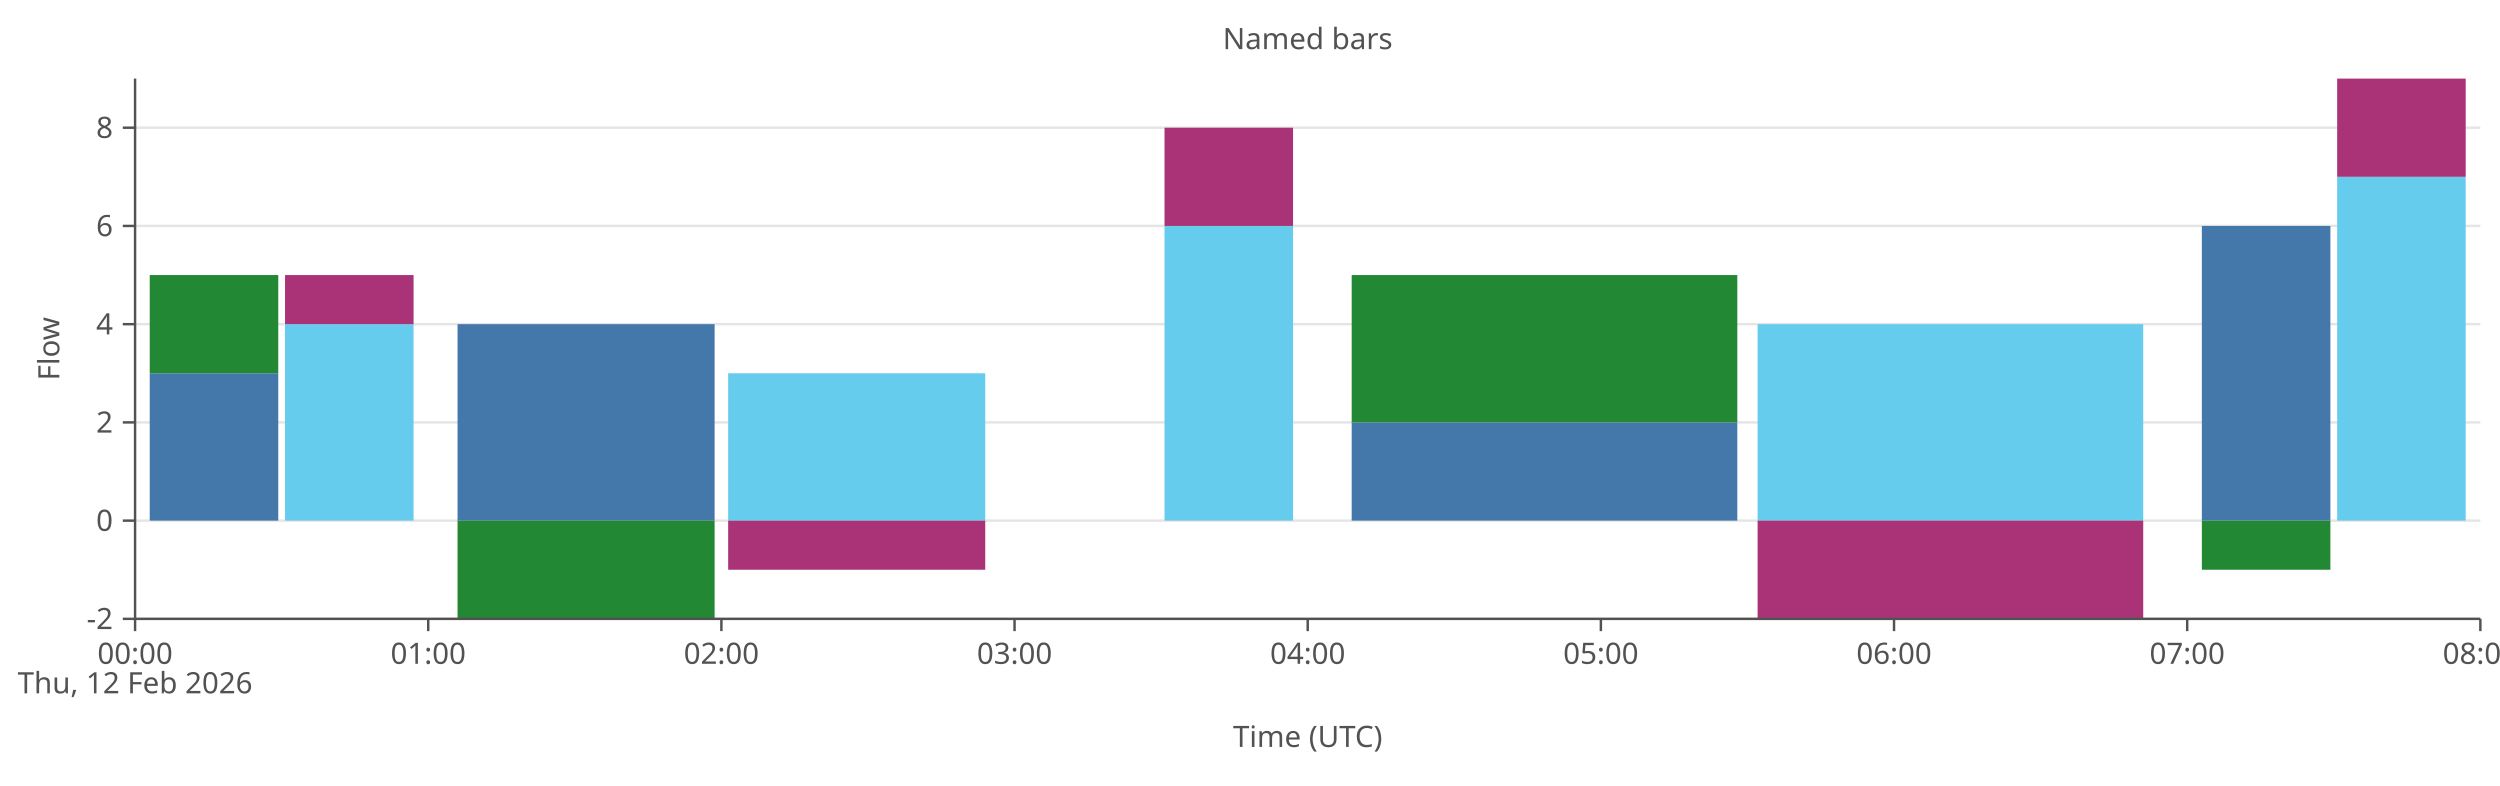
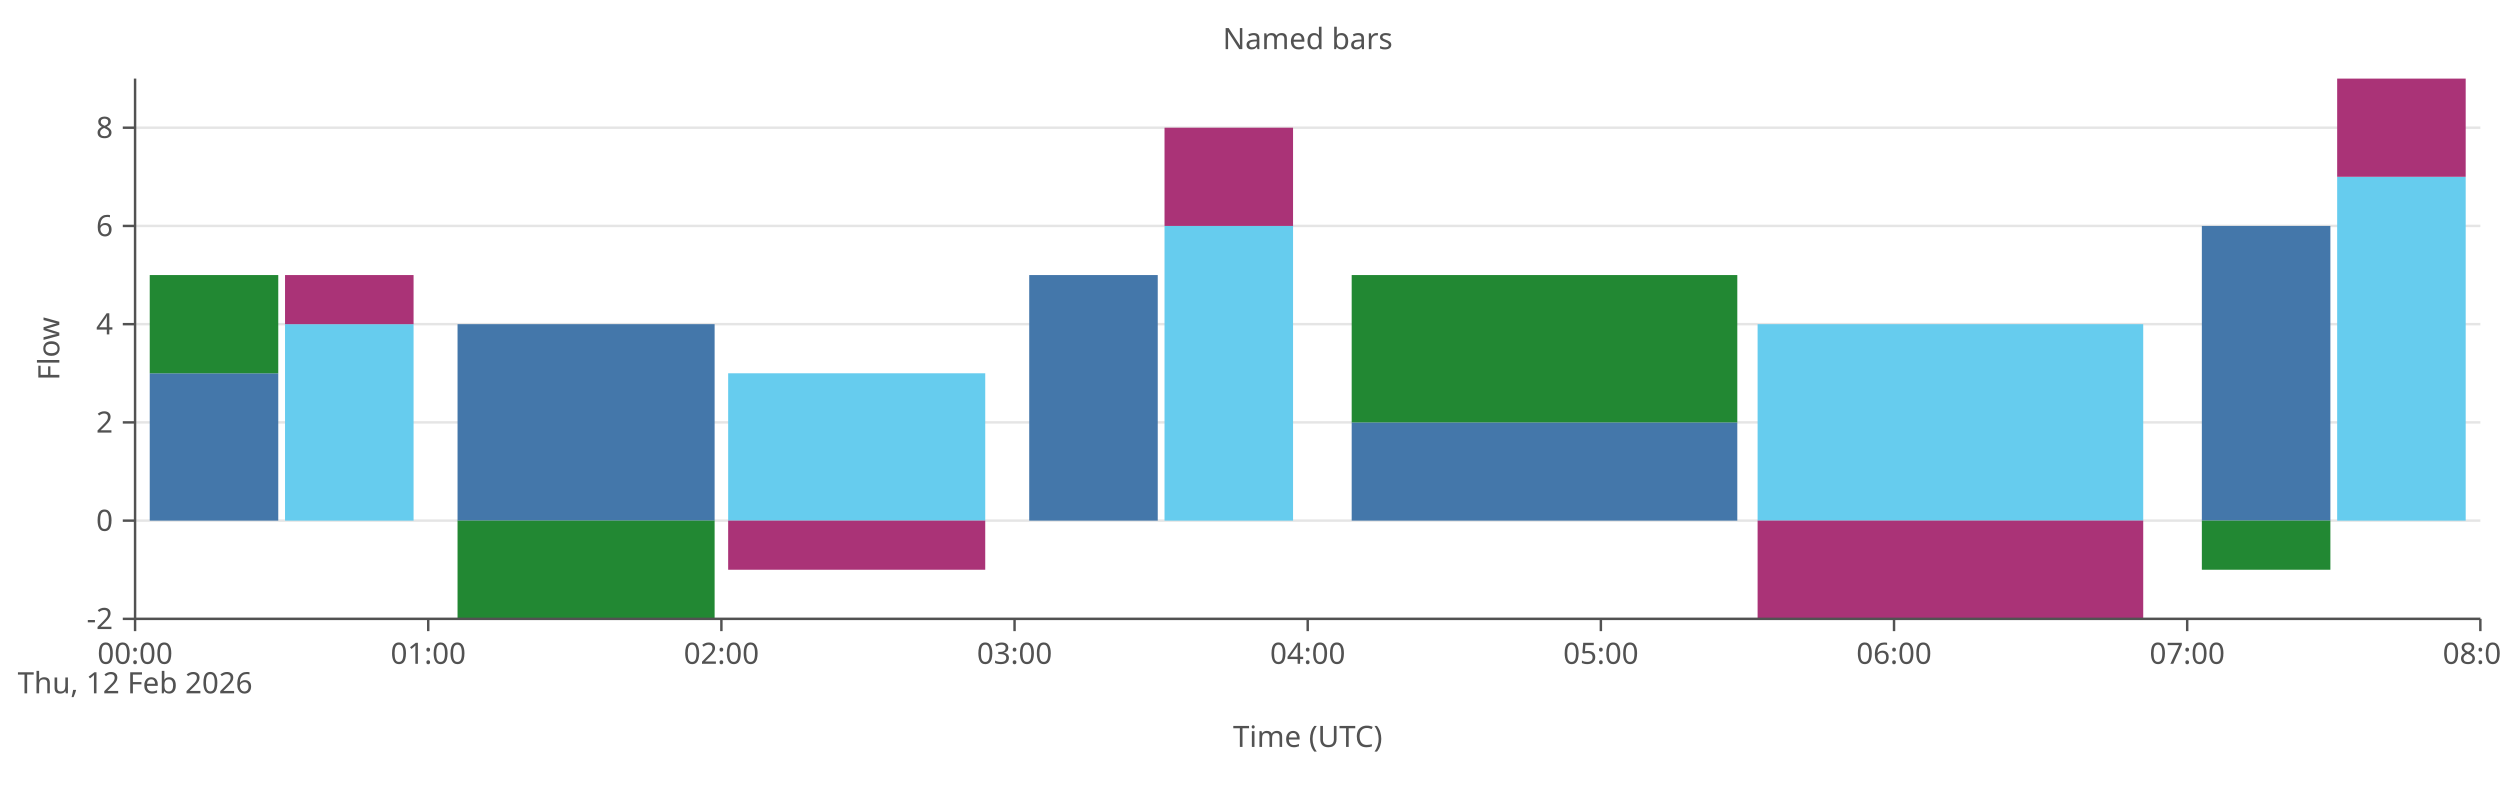
<svg xmlns="http://www.w3.org/2000/svg" class="fews-chart" role="img" style="display: block; color: rgb(82, 82, 82); font-family: sans-serif; font-size: 12px; width: 1018px; height: 320px; overflow: hidden; background-color: rgba(0, 0, 0, 0); background-image: none; background-position: 0% 0%; background-repeat: repeat; background-size: auto; font-weight: 400; line-height: 18px; color-scheme: light dark; letter-spacing: normal; word-spacing: 0px; text-rendering: auto; shape-rendering: auto;" width="1018" height="320" viewBox="0 0 1018 320" aria-label="Named bars">
  <rect width="955" height="220" display="" x="55" y="32" fill="var(--fews-chart-background, #ffffff)" />
  <path display="none" fill="var(--fews-chart-background, #ffffff)" />
  <defs>
    <clipPath id="fews-visual-clip">
      <rect x="55" y="32" width="955" height="220" />
    </clipPath>
  </defs>
  <g data-layer="grid" stroke="var(--fews-chart-grid, #e5e5e5)">
    <line x1="55" x2="1010" y1="252" y2="252" stroke="inherit" />
    <line x1="55" x2="1010" y1="212" y2="212" stroke="inherit" />
    <line x1="55" x2="1010" y1="172" y2="172" stroke="inherit" />
    <line x1="55" x2="1010" y1="132" y2="132" stroke="inherit" />
    <line x1="55" x2="1010" y1="92" y2="92" stroke="inherit" />
    <line x1="55" x2="1010" y1="52" y2="52" stroke="inherit" />
  </g>
  <g data-layer="marks" clip-path="url(#fews-visual-clip)">
    <g data-mark="bar" data-mark-id="named">
      <rect data-mark="bar-segment" data-key="[&quot;upstream&quot;,0]" data-layer-id="upstream" data-sample-id="0" x="60.969" y="152" width="52.341" height="60" fill="#4477aa" fill-opacity="1" stroke="none" stroke-width="0" />
      <rect data-mark="bar-segment" data-key="[&quot;lateral&quot;,0]" data-layer-id="lateral" data-sample-id="0" x="60.969" y="112" width="52.341" height="40" fill="#228833" fill-opacity="1" stroke="none" stroke-width="0" />
      <rect data-mark="bar-segment" data-key="[&quot;forecast-upstream&quot;,0]" data-layer-id="forecast-upstream" data-sample-id="0" x="116.065" y="132" width="52.341" height="80" fill="#66ccee" fill-opacity="1" stroke="none" stroke-width="0" />
      <rect data-mark="bar-segment" data-key="[&quot;forecast-lateral&quot;,0]" data-layer-id="forecast-lateral" data-sample-id="0" x="116.065" y="112" width="52.341" height="20" fill="#aa3377" fill-opacity="1" stroke="none" stroke-width="0" />
      <rect data-mark="bar-segment" data-key="[&quot;upstream&quot;,1]" data-layer-id="upstream" data-sample-id="1" x="186.312" y="132" width="104.683" height="80" fill="#4477aa" fill-opacity="1" stroke="none" stroke-width="0" />
      <rect data-mark="bar-segment" data-key="[&quot;lateral&quot;,1]" data-layer-id="lateral" data-sample-id="1" x="186.312" y="212" width="104.683" height="40" fill="#228833" fill-opacity="1" stroke="none" stroke-width="0" />
      <rect data-mark="bar-segment" data-key="[&quot;forecast-upstream&quot;,1]" data-layer-id="forecast-upstream" data-sample-id="1" x="296.505" y="152" width="104.683" height="60" fill="#66ccee" fill-opacity="1" stroke="none" stroke-width="0" />
      <rect data-mark="bar-segment" data-key="[&quot;forecast-lateral&quot;,1]" data-layer-id="forecast-lateral" data-sample-id="1" x="296.505" y="212" width="104.683" height="20" fill="#aa3377" fill-opacity="1" stroke="none" stroke-width="0" />
+       <rect data-mark="bar-segment" data-key="[&quot;upstream&quot;,2]" data-layer-id="upstream" data-sample-id="2" x="419.094" y="112" width="52.341" height="100" fill="#4477aa" fill-opacity="1" stroke="none" stroke-width="0" />
      <rect data-mark="bar-segment" data-key="[&quot;forecast-upstream&quot;,2]" data-layer-id="forecast-upstream" data-sample-id="2" x="474.19" y="92" width="52.341" height="120" fill="#66ccee" fill-opacity="1" stroke="none" stroke-width="0" />
      <rect data-mark="bar-segment" data-key="[&quot;forecast-lateral&quot;,2]" data-layer-id="forecast-lateral" data-sample-id="2" x="474.19" y="52" width="52.341" height="40" fill="#aa3377" fill-opacity="1" stroke="none" stroke-width="0" />
      <rect data-mark="bar-segment" data-key="[&quot;upstream&quot;,3]" data-layer-id="upstream" data-sample-id="3" x="550.406" y="172" width="157.024" height="40" fill="#4477aa" fill-opacity="1" stroke="none" stroke-width="0" />
      <rect data-mark="bar-segment" data-key="[&quot;lateral&quot;,3]" data-layer-id="lateral" data-sample-id="3" x="550.406" y="112" width="157.024" height="60" fill="#228833" fill-opacity="1" stroke="none" stroke-width="0" />
      <rect data-mark="bar-segment" data-key="[&quot;forecast-upstream&quot;,3]" data-layer-id="forecast-upstream" data-sample-id="3" x="715.695" y="132" width="157.024" height="80" fill="#66ccee" fill-opacity="1" stroke="none" stroke-width="0" />
      <rect data-mark="bar-segment" data-key="[&quot;forecast-lateral&quot;,3]" data-layer-id="forecast-lateral" data-sample-id="3" x="715.695" y="212" width="157.024" height="40" fill="#aa3377" fill-opacity="1" stroke="none" stroke-width="0" />
      <rect data-mark="bar-segment" data-key="[&quot;upstream&quot;,4]" data-layer-id="upstream" data-sample-id="4" x="896.594" y="92" width="52.341" height="120" fill="#4477aa" fill-opacity="1" stroke="none" stroke-width="0" />
      <rect data-mark="bar-segment" data-key="[&quot;lateral&quot;,4]" data-layer-id="lateral" data-sample-id="4" x="896.594" y="212" width="52.341" height="20" fill="#228833" fill-opacity="1" stroke="none" stroke-width="0" />
      <rect data-mark="bar-segment" data-key="[&quot;forecast-upstream&quot;,4]" data-layer-id="forecast-upstream" data-sample-id="4" x="951.69" y="72" width="52.341" height="140" fill="#66ccee" fill-opacity="1" stroke="none" stroke-width="0" />
      <rect data-mark="bar-segment" data-key="[&quot;forecast-lateral&quot;,4]" data-layer-id="forecast-lateral" data-sample-id="4" x="951.69" y="32" width="52.341" height="40" fill="#aa3377" fill-opacity="1" stroke="none" stroke-width="0" />
    </g>
  </g>
  <g data-layer="axes">
    <g data-scale="t" data-position="bottom" fill="currentColor">
      <line x1="55" x2="1010" y1="252" y2="252" stroke="currentColor" />
      <line x1="55" y1="252" x2="55" y2="257" stroke="currentColor" />
      <text x="55" y="261" text-anchor="middle" dominant-baseline="hanging" font-family="sans-serif" font-size="12" font-weight="normal" style="font-variant-numeric: tabular-nums;">00:00</text>
      <text x="55" y="273" text-anchor="middle" dominant-baseline="hanging" data-tick-context="" font-family="sans-serif" font-size="12" font-weight="normal" style="font-variant-numeric: tabular-nums;">Thu, 12 Feb 2026</text>
      <line x1="174.375" y1="252" x2="174.375" y2="257" stroke="currentColor" />
      <text x="174.375" y="261" text-anchor="middle" dominant-baseline="hanging" font-family="sans-serif" font-size="12" font-weight="normal" style="font-variant-numeric: tabular-nums;">01:00</text>
      <line x1="293.75" y1="252" x2="293.75" y2="257" stroke="currentColor" />
      <text x="293.75" y="261" text-anchor="middle" dominant-baseline="hanging" font-family="sans-serif" font-size="12" font-weight="normal" style="font-variant-numeric: tabular-nums;">02:00</text>
      <line x1="413.125" y1="252" x2="413.125" y2="257" stroke="currentColor" />
      <text x="413.125" y="261" text-anchor="middle" dominant-baseline="hanging" font-family="sans-serif" font-size="12" font-weight="normal" style="font-variant-numeric: tabular-nums;">03:00</text>
      <line x1="532.5" y1="252" x2="532.5" y2="257" stroke="currentColor" />
      <text x="532.5" y="261" text-anchor="middle" dominant-baseline="hanging" font-family="sans-serif" font-size="12" font-weight="normal" style="font-variant-numeric: tabular-nums;">04:00</text>
      <line x1="651.875" y1="252" x2="651.875" y2="257" stroke="currentColor" />
      <text x="651.875" y="261" text-anchor="middle" dominant-baseline="hanging" font-family="sans-serif" font-size="12" font-weight="normal" style="font-variant-numeric: tabular-nums;">05:00</text>
      <line x1="771.25" y1="252" x2="771.25" y2="257" stroke="currentColor" />
      <text x="771.25" y="261" text-anchor="middle" dominant-baseline="hanging" font-family="sans-serif" font-size="12" font-weight="normal" style="font-variant-numeric: tabular-nums;">06:00</text>
      <line x1="890.625" y1="252" x2="890.625" y2="257" stroke="currentColor" />
      <text x="890.625" y="261" text-anchor="middle" dominant-baseline="hanging" font-family="sans-serif" font-size="12" font-weight="normal" style="font-variant-numeric: tabular-nums;">07:00</text>
      <line x1="1010" y1="252" x2="1010" y2="257" stroke="currentColor" />
      <text x="1010" y="261" text-anchor="middle" dominant-baseline="hanging" font-family="sans-serif" font-size="12" font-weight="normal" style="font-variant-numeric: tabular-nums;">08:00</text>
      <text x="532.5" y="300" text-anchor="middle" dominant-baseline="middle" data-axis-caption="" font-family="sans-serif" font-size="12" font-weight="normal" style="font-variant-numeric: normal;">Time (UTC)</text>
    </g>
    <g data-scale="q" data-position="left" fill="currentColor">
      <line x1="55" x2="55" y1="32" y2="252" stroke="currentColor" />
      <line x1="55" y1="252" x2="50" y2="252" stroke="currentColor" />
      <text x="46" y="252" text-anchor="end" dominant-baseline="middle" font-family="sans-serif" font-size="12" font-weight="normal" style="font-variant-numeric: tabular-nums;">-2</text>
      <line x1="55" y1="212" x2="50" y2="212" stroke="currentColor" />
      <text x="46" y="212" text-anchor="end" dominant-baseline="middle" font-family="sans-serif" font-size="12" font-weight="normal" style="font-variant-numeric: tabular-nums;">0</text>
      <line x1="55" y1="172" x2="50" y2="172" stroke="currentColor" />
      <text x="46" y="172" text-anchor="end" dominant-baseline="middle" font-family="sans-serif" font-size="12" font-weight="normal" style="font-variant-numeric: tabular-nums;">2</text>
      <line x1="55" y1="132" x2="50" y2="132" stroke="currentColor" />
      <text x="46" y="132" text-anchor="end" dominant-baseline="middle" font-family="sans-serif" font-size="12" font-weight="normal" style="font-variant-numeric: tabular-nums;">4</text>
      <line x1="55" y1="92" x2="50" y2="92" stroke="currentColor" />
      <text x="46" y="92" text-anchor="end" dominant-baseline="middle" font-family="sans-serif" font-size="12" font-weight="normal" style="font-variant-numeric: tabular-nums;">6</text>
      <line x1="55" y1="52" x2="50" y2="52" stroke="currentColor" />
      <text x="46" y="52" text-anchor="end" dominant-baseline="middle" font-family="sans-serif" font-size="12" font-weight="normal" style="font-variant-numeric: tabular-nums;">8</text>
      <text x="20" y="142" text-anchor="middle" dominant-baseline="middle" data-axis-caption="" transform="rotate(-90 20 142)" font-family="sans-serif" font-size="12" font-weight="normal" style="font-variant-numeric: normal;">Flow</text>
    </g>
  </g>
  <text text-anchor="middle" x="532.5" y="20" font-family="sans-serif" font-size="12" font-weight="normal" style="font-variant-numeric: normal;" fill="currentColor">Named bars</text>
</svg>
